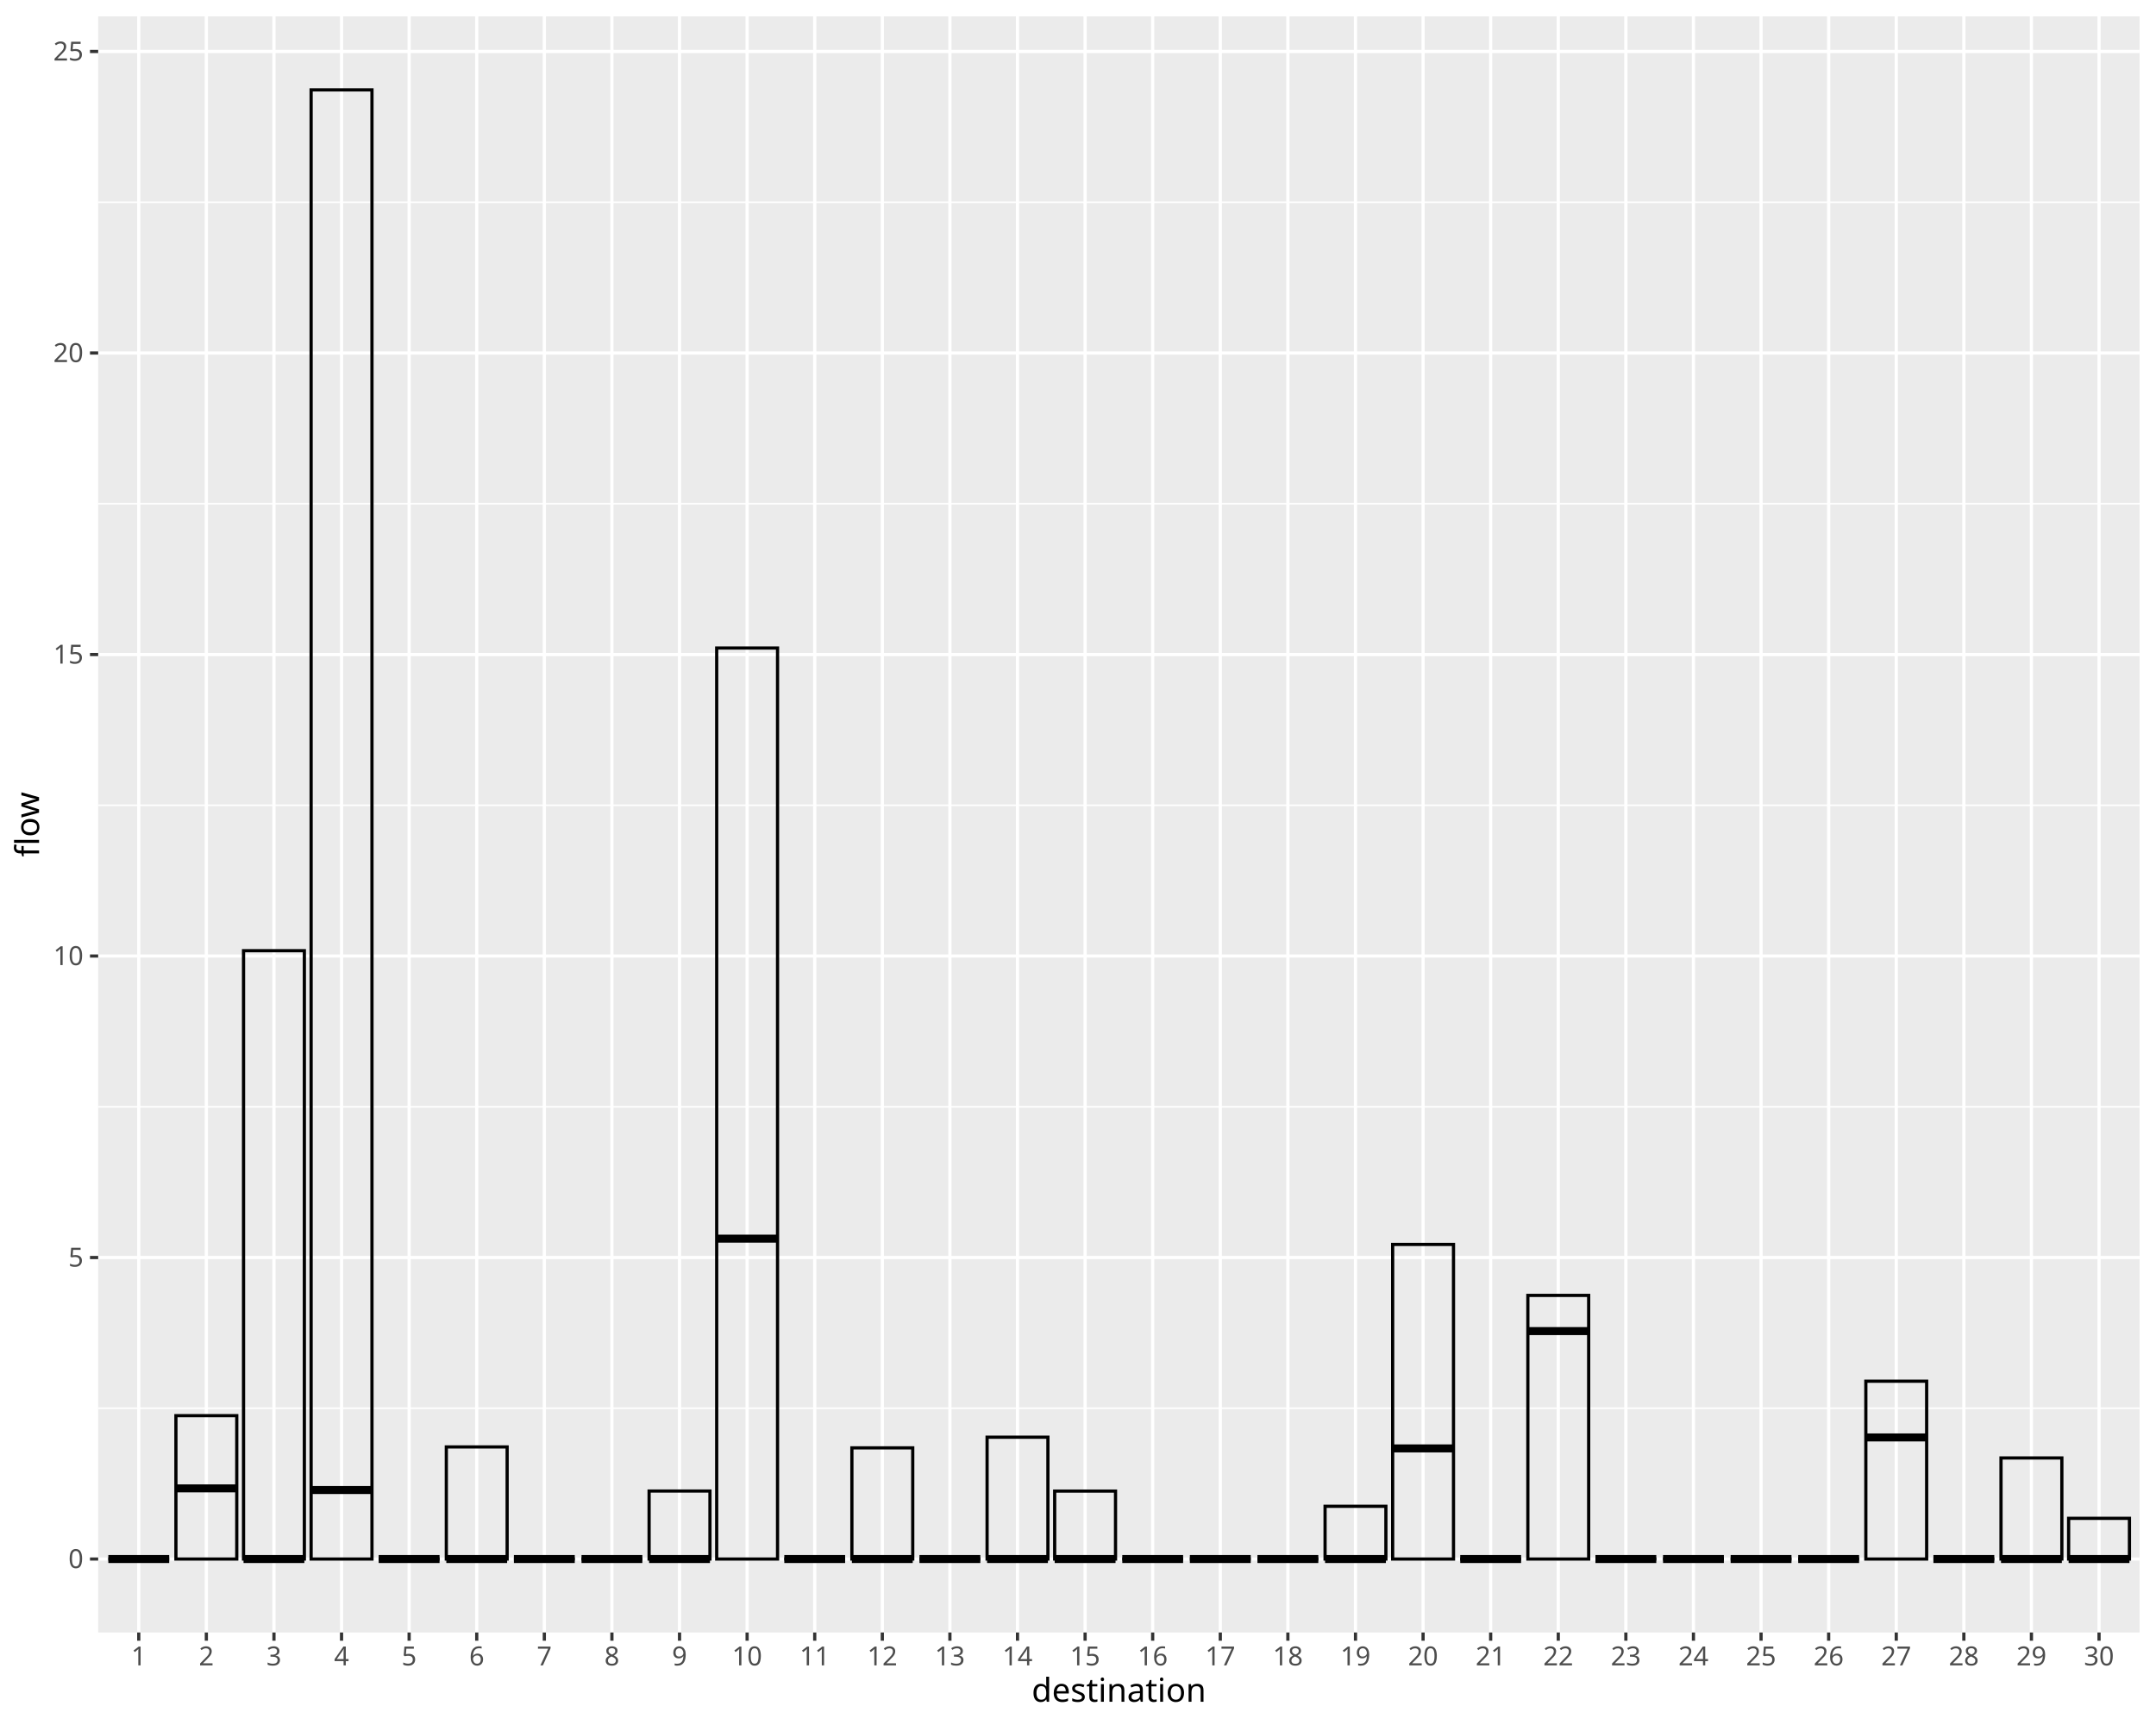
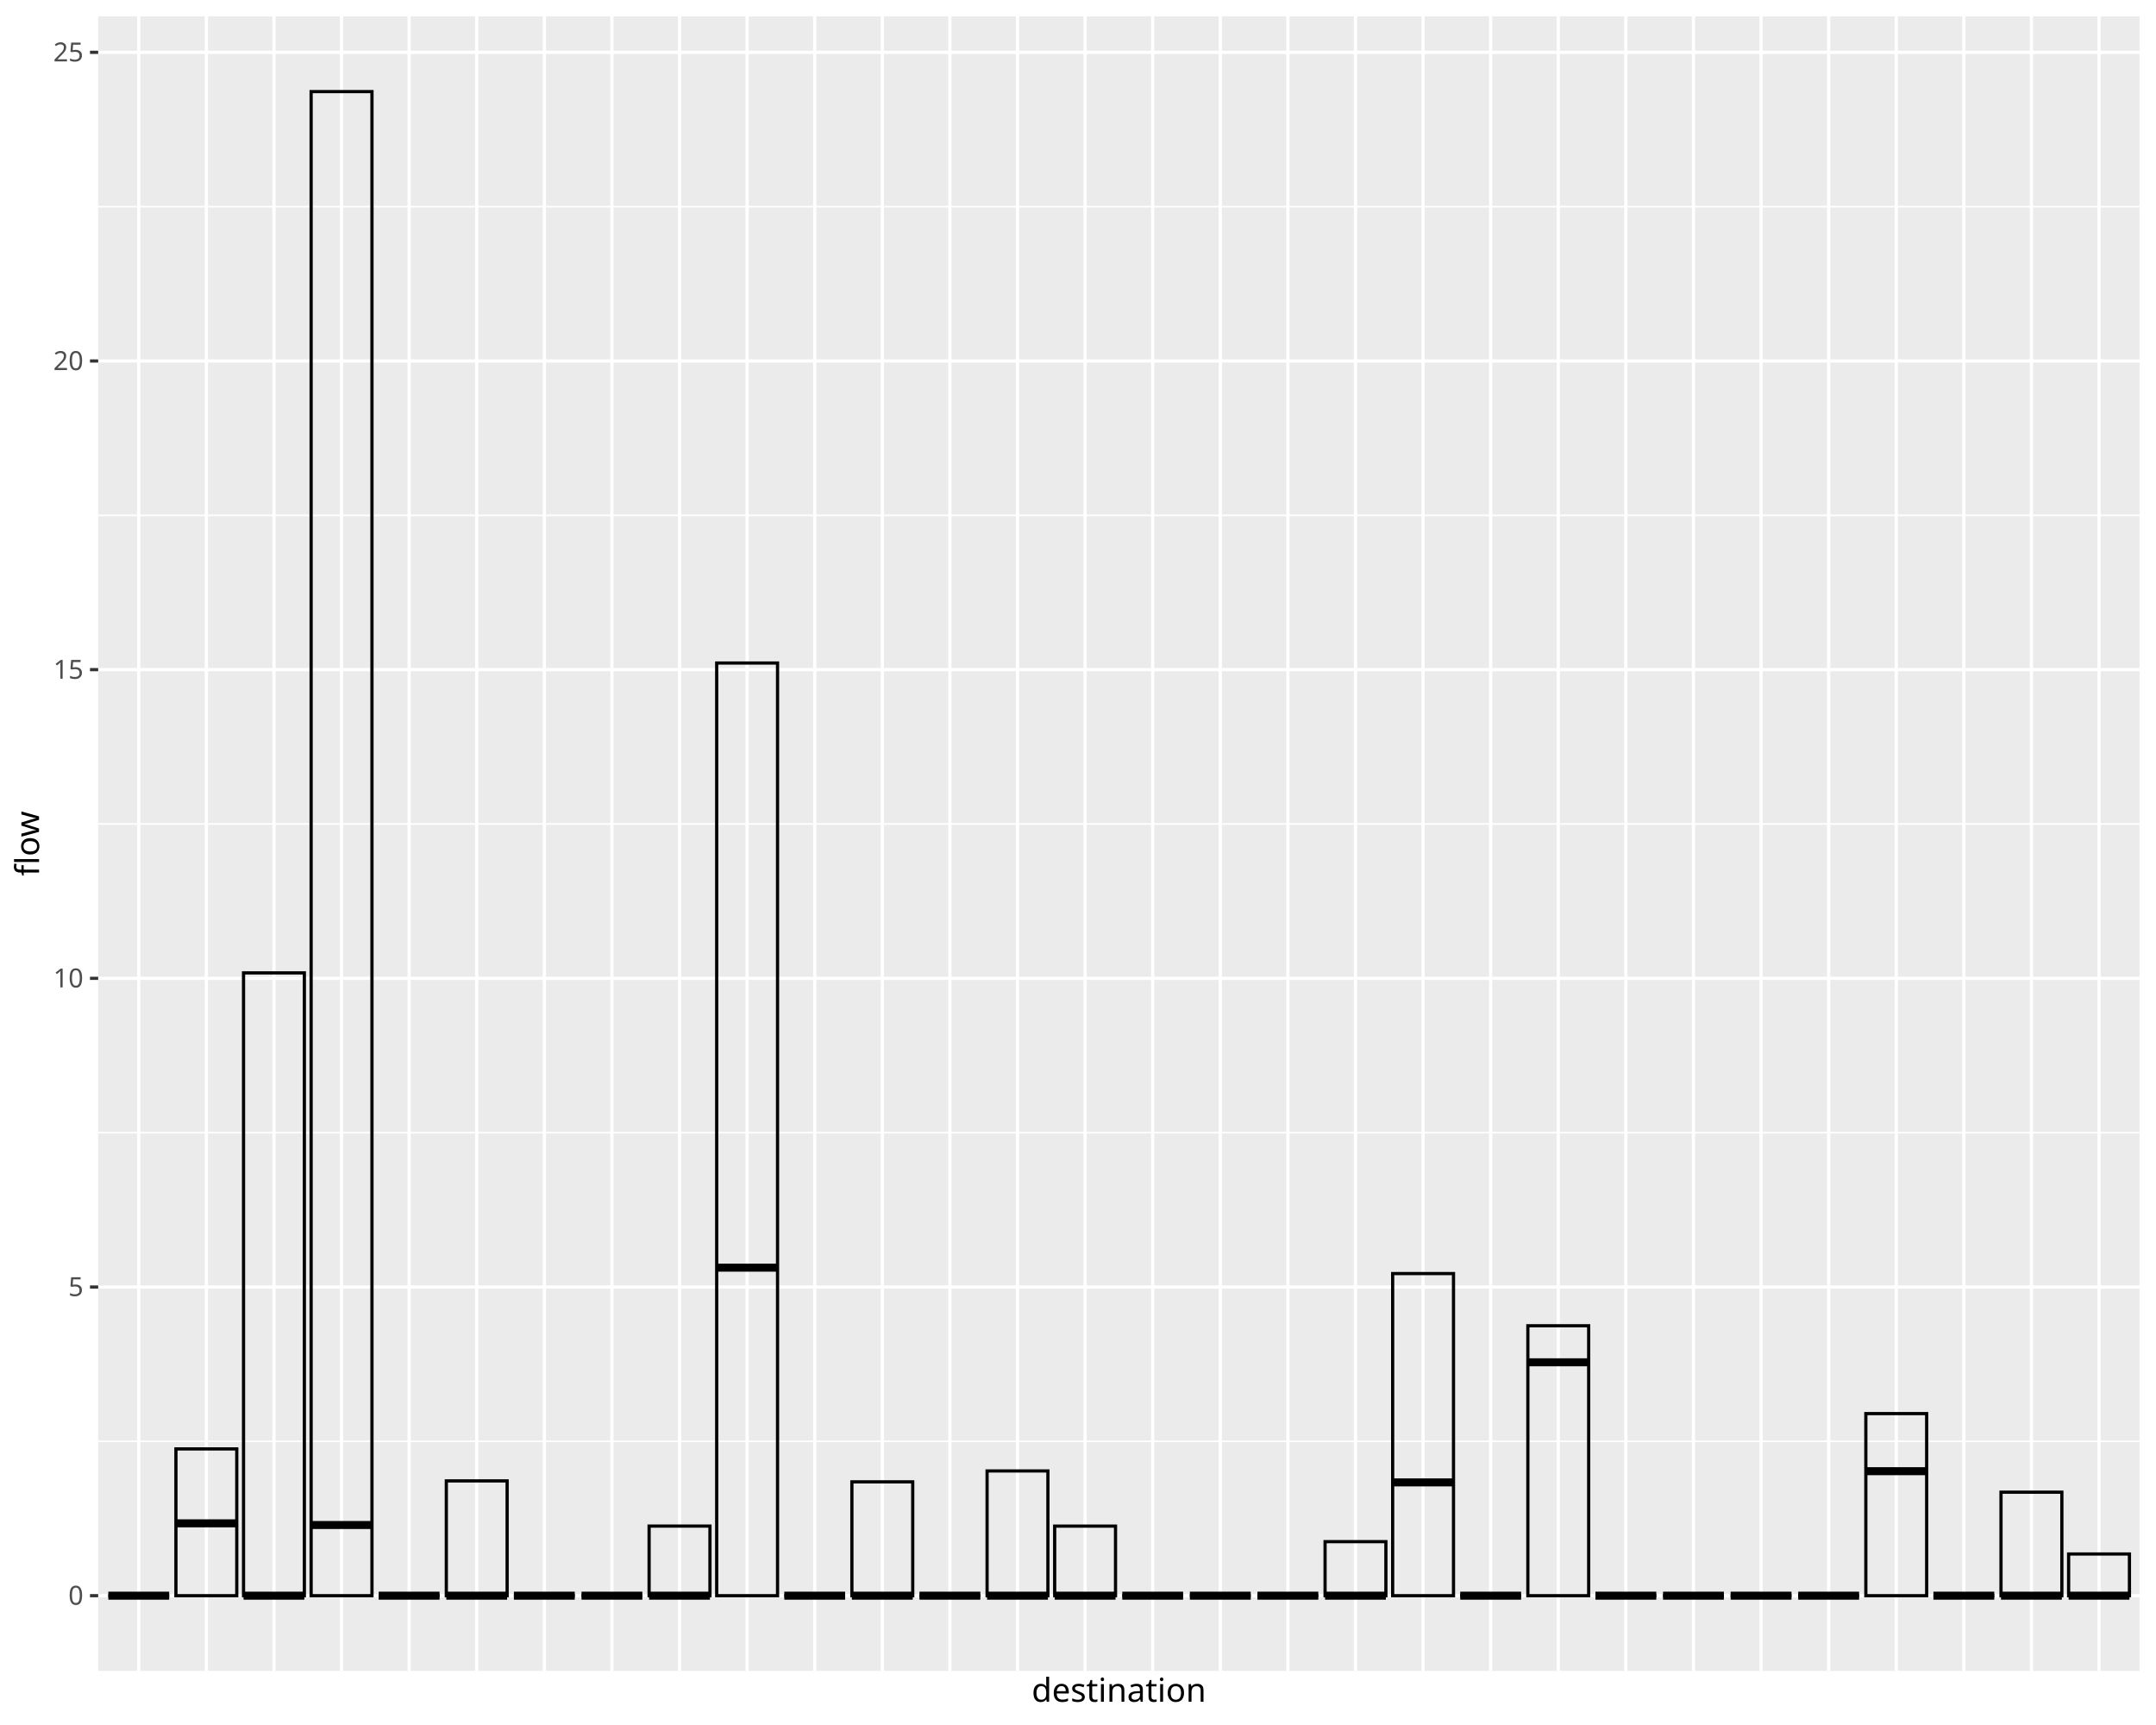
<svg xmlns="http://www.w3.org/2000/svg" class="svglite" data-engine-version="2.0" width="720.00pt" height="576.00pt" viewBox="0 0 720.00 576.00">
  <defs>
    <style type="text/css">
    .svglite line, .svglite polyline, .svglite polygon, .svglite path, .svglite rect, .svglite circle {
      fill: none;
      stroke: #000000;
      stroke-linecap: round;
      stroke-linejoin: round;
      stroke-miterlimit: 10.00;
    }
  </style>
  </defs>
  <rect width="100%" height="100%" style="stroke: none; fill: #FFFFFF;" />
  <defs>
    <clipPath id="cpMC4wMHw3MjAuMDB8MC4wMHw1NzYuMDA=">
      <rect x="0.00" y="0.00" width="720.00" height="576.00" />
    </clipPath>
  </defs>
  <g clip-path="url(#cpMC4wMHw3MjAuMDB8MC4wMHw1NzYuMDA=)">
    <rect x="0.00" y="0.00" width="720.00" height="576.00" style="stroke-width: 1.07; stroke: #FFFFFF; fill: #FFFFFF;" />
  </g>
  <defs>
-     <clipPath id="cpMzIuNzl8NzE0LjUyfDUuNDh8NTQ1LjEx">
-       <rect x="32.79" y="5.48" width="681.73" height="539.63" />
+     <clipPath id="cpMzIuNzl8NzE0LjUyfDUuNDh8NTU3Ljkz">
+       <rect x="32.79" y="5.48" width="681.73" height="552.45" />
    </clipPath>
  </defs>
-   <g clip-path="url(#cpMzIuNzl8NzE0LjUyfDUuNDh8NTQ1LjEx)">
-     <rect x="32.79" y="5.48" width="681.73" height="539.63" style="stroke-width: 1.07; stroke: none; fill: #EBEBEB;" />
-     <polyline points="32.79,470.24 714.52,470.24 " style="stroke-width: 0.53; stroke: #FFFFFF; stroke-linecap: butt;" />
-     <polyline points="32.79,369.57 714.52,369.57 " style="stroke-width: 0.53; stroke: #FFFFFF; stroke-linecap: butt;" />
-     <polyline points="32.79,268.89 714.52,268.89 " style="stroke-width: 0.53; stroke: #FFFFFF; stroke-linecap: butt;" />
-     <polyline points="32.79,168.21 714.52,168.21 " style="stroke-width: 0.53; stroke: #FFFFFF; stroke-linecap: butt;" />
-     <polyline points="32.79,67.53 714.52,67.53 " style="stroke-width: 0.53; stroke: #FFFFFF; stroke-linecap: butt;" />
-     <polyline points="32.79,520.58 714.52,520.58 " style="stroke-width: 1.07; stroke: #FFFFFF; stroke-linecap: butt;" />
-     <polyline points="32.79,419.91 714.52,419.91 " style="stroke-width: 1.07; stroke: #FFFFFF; stroke-linecap: butt;" />
-     <polyline points="32.79,319.23 714.52,319.23 " style="stroke-width: 1.07; stroke: #FFFFFF; stroke-linecap: butt;" />
-     <polyline points="32.79,218.55 714.52,218.55 " style="stroke-width: 1.07; stroke: #FFFFFF; stroke-linecap: butt;" />
-     <polyline points="32.79,117.87 714.52,117.87 " style="stroke-width: 1.07; stroke: #FFFFFF; stroke-linecap: butt;" />
-     <polyline points="32.79,17.19 714.52,17.19 " style="stroke-width: 1.07; stroke: #FFFFFF; stroke-linecap: butt;" />
-     <polyline points="46.34,545.11 46.34,5.48 " style="stroke-width: 1.07; stroke: #FFFFFF; stroke-linecap: butt;" />
-     <polyline points="68.91,545.11 68.91,5.48 " style="stroke-width: 1.07; stroke: #FFFFFF; stroke-linecap: butt;" />
-     <polyline points="91.49,545.11 91.49,5.48 " style="stroke-width: 1.07; stroke: #FFFFFF; stroke-linecap: butt;" />
-     <polyline points="114.06,545.11 114.06,5.48 " style="stroke-width: 1.07; stroke: #FFFFFF; stroke-linecap: butt;" />
-     <polyline points="136.63,545.11 136.63,5.48 " style="stroke-width: 1.07; stroke: #FFFFFF; stroke-linecap: butt;" />
-     <polyline points="159.21,545.11 159.21,5.48 " style="stroke-width: 1.07; stroke: #FFFFFF; stroke-linecap: butt;" />
-     <polyline points="181.78,545.11 181.78,5.48 " style="stroke-width: 1.07; stroke: #FFFFFF; stroke-linecap: butt;" />
-     <polyline points="204.35,545.11 204.35,5.48 " style="stroke-width: 1.07; stroke: #FFFFFF; stroke-linecap: butt;" />
-     <polyline points="226.93,545.11 226.93,5.48 " style="stroke-width: 1.07; stroke: #FFFFFF; stroke-linecap: butt;" />
-     <polyline points="249.50,545.11 249.50,5.48 " style="stroke-width: 1.07; stroke: #FFFFFF; stroke-linecap: butt;" />
-     <polyline points="272.08,545.11 272.08,5.48 " style="stroke-width: 1.07; stroke: #FFFFFF; stroke-linecap: butt;" />
-     <polyline points="294.65,545.11 294.65,5.48 " style="stroke-width: 1.07; stroke: #FFFFFF; stroke-linecap: butt;" />
-     <polyline points="317.22,545.11 317.22,5.48 " style="stroke-width: 1.07; stroke: #FFFFFF; stroke-linecap: butt;" />
-     <polyline points="339.80,545.11 339.80,5.48 " style="stroke-width: 1.07; stroke: #FFFFFF; stroke-linecap: butt;" />
-     <polyline points="362.37,545.11 362.37,5.48 " style="stroke-width: 1.07; stroke: #FFFFFF; stroke-linecap: butt;" />
-     <polyline points="384.94,545.11 384.94,5.48 " style="stroke-width: 1.07; stroke: #FFFFFF; stroke-linecap: butt;" />
-     <polyline points="407.52,545.11 407.52,5.48 " style="stroke-width: 1.07; stroke: #FFFFFF; stroke-linecap: butt;" />
-     <polyline points="430.09,545.11 430.09,5.48 " style="stroke-width: 1.07; stroke: #FFFFFF; stroke-linecap: butt;" />
-     <polyline points="452.67,545.11 452.67,5.48 " style="stroke-width: 1.07; stroke: #FFFFFF; stroke-linecap: butt;" />
-     <polyline points="475.24,545.11 475.24,5.48 " style="stroke-width: 1.07; stroke: #FFFFFF; stroke-linecap: butt;" />
-     <polyline points="497.81,545.11 497.81,5.48 " style="stroke-width: 1.07; stroke: #FFFFFF; stroke-linecap: butt;" />
-     <polyline points="520.39,545.11 520.39,5.48 " style="stroke-width: 1.07; stroke: #FFFFFF; stroke-linecap: butt;" />
-     <polyline points="542.96,545.11 542.96,5.48 " style="stroke-width: 1.07; stroke: #FFFFFF; stroke-linecap: butt;" />
-     <polyline points="565.53,545.11 565.53,5.48 " style="stroke-width: 1.07; stroke: #FFFFFF; stroke-linecap: butt;" />
-     <polyline points="588.11,545.11 588.11,5.48 " style="stroke-width: 1.07; stroke: #FFFFFF; stroke-linecap: butt;" />
-     <polyline points="610.68,545.11 610.68,5.48 " style="stroke-width: 1.07; stroke: #FFFFFF; stroke-linecap: butt;" />
-     <polyline points="633.26,545.11 633.26,5.48 " style="stroke-width: 1.07; stroke: #FFFFFF; stroke-linecap: butt;" />
-     <polyline points="655.83,545.11 655.83,5.48 " style="stroke-width: 1.07; stroke: #FFFFFF; stroke-linecap: butt;" />
-     <polyline points="678.40,545.11 678.40,5.48 " style="stroke-width: 1.07; stroke: #FFFFFF; stroke-linecap: butt;" />
-     <polyline points="700.98,545.11 700.98,5.48 " style="stroke-width: 1.07; stroke: #FFFFFF; stroke-linecap: butt;" />
-     <polygon points="36.18,520.58 36.18,520.58 56.50,520.58 56.50,520.58 36.18,520.58 " style="stroke-width: 1.07; stroke-linecap: butt; stroke-linejoin: miter; fill: none;" />
-     <polygon points="58.75,472.71 58.75,520.58 79.07,520.58 79.07,472.71 58.75,472.71 " style="stroke-width: 1.07; stroke-linecap: butt; stroke-linejoin: miter; fill: none;" />
-     <polygon points="81.33,317.45 81.33,520.58 101.64,520.58 101.64,317.45 81.33,317.45 " style="stroke-width: 1.07; stroke-linecap: butt; stroke-linejoin: miter; fill: none;" />
-     <polygon points="103.90,30.01 103.90,520.58 124.22,520.58 124.22,30.01 103.90,30.01 " style="stroke-width: 1.07; stroke-linecap: butt; stroke-linejoin: miter; fill: none;" />
-     <polygon points="126.47,520.58 126.47,520.58 146.79,520.58 146.79,520.58 126.47,520.58 " style="stroke-width: 1.07; stroke-linecap: butt; stroke-linejoin: miter; fill: none;" />
-     <polygon points="149.05,483.15 149.05,520.58 169.36,520.58 169.36,483.15 149.05,483.15 " style="stroke-width: 1.07; stroke-linecap: butt; stroke-linejoin: miter; fill: none;" />
-     <polygon points="171.62,520.58 171.62,520.58 191.94,520.58 191.94,520.58 171.62,520.58 " style="stroke-width: 1.07; stroke-linecap: butt; stroke-linejoin: miter; fill: none;" />
-     <polygon points="194.20,520.58 194.20,520.58 214.51,520.58 214.51,520.58 194.20,520.58 " style="stroke-width: 1.07; stroke-linecap: butt; stroke-linejoin: miter; fill: none;" />
-     <polygon points="216.77,497.88 216.77,520.58 237.09,520.58 237.09,497.88 216.77,497.88 " style="stroke-width: 1.07; stroke-linecap: butt; stroke-linejoin: miter; fill: none;" />
-     <polygon points="239.34,216.38 239.34,520.58 259.66,520.58 259.66,216.38 239.34,216.38 " style="stroke-width: 1.07; stroke-linecap: butt; stroke-linejoin: miter; fill: none;" />
-     <polygon points="261.92,520.58 261.92,520.58 282.23,520.58 282.23,520.58 261.92,520.58 " style="stroke-width: 1.07; stroke-linecap: butt; stroke-linejoin: miter; fill: none;" />
-     <polygon points="284.49,483.46 284.49,520.58 304.81,520.58 304.81,483.46 284.49,483.46 " style="stroke-width: 1.07; stroke-linecap: butt; stroke-linejoin: miter; fill: none;" />
-     <polygon points="307.06,520.58 307.06,520.58 327.38,520.58 327.38,520.58 307.06,520.58 " style="stroke-width: 1.07; stroke-linecap: butt; stroke-linejoin: miter; fill: none;" />
-     <polygon points="329.64,479.90 329.64,520.58 349.95,520.58 349.95,479.90 329.64,479.90 " style="stroke-width: 1.07; stroke-linecap: butt; stroke-linejoin: miter; fill: none;" />
-     <polygon points="352.21,497.90 352.21,520.58 372.53,520.58 372.53,497.90 352.21,497.90 " style="stroke-width: 1.07; stroke-linecap: butt; stroke-linejoin: miter; fill: none;" />
-     <polygon points="374.79,520.58 374.79,520.58 395.10,520.58 395.10,520.58 374.79,520.58 " style="stroke-width: 1.07; stroke-linecap: butt; stroke-linejoin: miter; fill: none;" />
-     <polygon points="397.36,520.58 397.36,520.58 417.68,520.58 417.68,520.58 397.36,520.58 " style="stroke-width: 1.07; stroke-linecap: butt; stroke-linejoin: miter; fill: none;" />
-     <polygon points="419.93,520.58 419.93,520.58 440.25,520.58 440.25,520.58 419.93,520.58 " style="stroke-width: 1.07; stroke-linecap: butt; stroke-linejoin: miter; fill: none;" />
-     <polygon points="442.51,502.97 442.51,520.58 462.82,520.58 462.82,502.97 442.51,502.97 " style="stroke-width: 1.07; stroke-linecap: butt; stroke-linejoin: miter; fill: none;" />
-     <polygon points="465.08,415.53 465.08,520.58 485.40,520.58 485.40,415.53 465.08,415.53 " style="stroke-width: 1.07; stroke-linecap: butt; stroke-linejoin: miter; fill: none;" />
-     <polygon points="487.65,520.58 487.65,520.58 507.97,520.58 507.97,520.58 487.65,520.58 " style="stroke-width: 1.07; stroke-linecap: butt; stroke-linejoin: miter; fill: none;" />
-     <polygon points="510.23,432.55 510.23,520.58 530.54,520.58 530.54,432.55 510.23,432.55 " style="stroke-width: 1.07; stroke-linecap: butt; stroke-linejoin: miter; fill: none;" />
-     <polygon points="532.80,520.58 532.80,520.58 553.12,520.58 553.12,520.58 532.80,520.58 " style="stroke-width: 1.07; stroke-linecap: butt; stroke-linejoin: miter; fill: none;" />
-     <polygon points="555.38,520.58 555.38,520.58 575.69,520.58 575.69,520.58 555.38,520.58 " style="stroke-width: 1.07; stroke-linecap: butt; stroke-linejoin: miter; fill: none;" />
-     <polygon points="577.95,520.58 577.95,520.58 598.27,520.58 598.27,520.58 577.95,520.58 " style="stroke-width: 1.07; stroke-linecap: butt; stroke-linejoin: miter; fill: none;" />
-     <polygon points="600.52,520.58 600.52,520.58 620.84,520.58 620.84,520.58 600.52,520.58 " style="stroke-width: 1.07; stroke-linecap: butt; stroke-linejoin: miter; fill: none;" />
-     <polygon points="623.10,461.20 623.10,520.58 643.41,520.58 643.41,461.20 623.10,461.20 " style="stroke-width: 1.07; stroke-linecap: butt; stroke-linejoin: miter; fill: none;" />
-     <polygon points="645.67,520.58 645.67,520.58 665.99,520.58 665.99,520.58 645.67,520.58 " style="stroke-width: 1.07; stroke-linecap: butt; stroke-linejoin: miter; fill: none;" />
-     <polygon points="668.24,486.83 668.24,520.58 688.56,520.58 688.56,486.83 668.24,486.83 " style="stroke-width: 1.07; stroke-linecap: butt; stroke-linejoin: miter; fill: none;" />
-     <polygon points="690.82,506.99 690.82,520.58 711.13,520.58 711.13,506.99 690.82,506.99 " style="stroke-width: 1.07; stroke-linecap: butt; stroke-linejoin: miter; fill: none;" />
-     <line x1="36.18" y1="520.58" x2="56.50" y2="520.58" style="stroke-width: 2.67; stroke-linecap: butt; stroke-linejoin: miter;" />
-     <line x1="58.75" y1="496.99" x2="79.07" y2="496.99" style="stroke-width: 2.67; stroke-linecap: butt; stroke-linejoin: miter;" />
-     <line x1="81.33" y1="520.58" x2="101.64" y2="520.58" style="stroke-width: 2.67; stroke-linecap: butt; stroke-linejoin: miter;" />
-     <line x1="103.90" y1="497.54" x2="124.22" y2="497.54" style="stroke-width: 2.67; stroke-linecap: butt; stroke-linejoin: miter;" />
-     <line x1="126.47" y1="520.58" x2="146.79" y2="520.58" style="stroke-width: 2.67; stroke-linecap: butt; stroke-linejoin: miter;" />
-     <line x1="149.05" y1="520.58" x2="169.36" y2="520.58" style="stroke-width: 2.67; stroke-linecap: butt; stroke-linejoin: miter;" />
-     <line x1="171.62" y1="520.58" x2="191.94" y2="520.58" style="stroke-width: 2.67; stroke-linecap: butt; stroke-linejoin: miter;" />
-     <line x1="194.20" y1="520.58" x2="214.51" y2="520.58" style="stroke-width: 2.67; stroke-linecap: butt; stroke-linejoin: miter;" />
-     <line x1="216.77" y1="520.58" x2="237.09" y2="520.58" style="stroke-width: 2.67; stroke-linecap: butt; stroke-linejoin: miter;" />
-     <line x1="239.34" y1="413.60" x2="259.66" y2="413.60" style="stroke-width: 2.67; stroke-linecap: butt; stroke-linejoin: miter;" />
-     <line x1="261.92" y1="520.58" x2="282.23" y2="520.58" style="stroke-width: 2.67; stroke-linecap: butt; stroke-linejoin: miter;" />
-     <line x1="284.49" y1="520.58" x2="304.81" y2="520.58" style="stroke-width: 2.67; stroke-linecap: butt; stroke-linejoin: miter;" />
-     <line x1="307.06" y1="520.58" x2="327.38" y2="520.58" style="stroke-width: 2.67; stroke-linecap: butt; stroke-linejoin: miter;" />
-     <line x1="329.64" y1="520.58" x2="349.95" y2="520.58" style="stroke-width: 2.67; stroke-linecap: butt; stroke-linejoin: miter;" />
-     <line x1="352.21" y1="520.58" x2="372.53" y2="520.58" style="stroke-width: 2.67; stroke-linecap: butt; stroke-linejoin: miter;" />
-     <line x1="374.79" y1="520.58" x2="395.10" y2="520.58" style="stroke-width: 2.67; stroke-linecap: butt; stroke-linejoin: miter;" />
-     <line x1="397.36" y1="520.58" x2="417.68" y2="520.58" style="stroke-width: 2.67; stroke-linecap: butt; stroke-linejoin: miter;" />
-     <line x1="419.93" y1="520.58" x2="440.25" y2="520.58" style="stroke-width: 2.67; stroke-linecap: butt; stroke-linejoin: miter;" />
-     <line x1="442.51" y1="520.58" x2="462.82" y2="520.58" style="stroke-width: 2.67; stroke-linecap: butt; stroke-linejoin: miter;" />
-     <line x1="465.08" y1="483.64" x2="485.40" y2="483.64" style="stroke-width: 2.67; stroke-linecap: butt; stroke-linejoin: miter;" />
-     <line x1="487.65" y1="520.58" x2="507.97" y2="520.58" style="stroke-width: 2.67; stroke-linecap: butt; stroke-linejoin: miter;" />
-     <line x1="510.23" y1="444.47" x2="530.54" y2="444.47" style="stroke-width: 2.67; stroke-linecap: butt; stroke-linejoin: miter;" />
-     <line x1="532.80" y1="520.58" x2="553.12" y2="520.58" style="stroke-width: 2.67; stroke-linecap: butt; stroke-linejoin: miter;" />
-     <line x1="555.38" y1="520.58" x2="575.69" y2="520.58" style="stroke-width: 2.67; stroke-linecap: butt; stroke-linejoin: miter;" />
-     <line x1="577.95" y1="520.58" x2="598.27" y2="520.58" style="stroke-width: 2.67; stroke-linecap: butt; stroke-linejoin: miter;" />
-     <line x1="600.52" y1="520.58" x2="620.84" y2="520.58" style="stroke-width: 2.67; stroke-linecap: butt; stroke-linejoin: miter;" />
-     <line x1="623.10" y1="479.98" x2="643.41" y2="479.98" style="stroke-width: 2.67; stroke-linecap: butt; stroke-linejoin: miter;" />
-     <line x1="645.67" y1="520.58" x2="665.99" y2="520.58" style="stroke-width: 2.67; stroke-linecap: butt; stroke-linejoin: miter;" />
-     <line x1="668.24" y1="520.58" x2="688.56" y2="520.58" style="stroke-width: 2.67; stroke-linecap: butt; stroke-linejoin: miter;" />
-     <line x1="690.82" y1="520.58" x2="711.13" y2="520.58" style="stroke-width: 2.67; stroke-linecap: butt; stroke-linejoin: miter;" />
+   <g clip-path="url(#cpMzIuNzl8NzE0LjUyfDUuNDh8NTU3Ljkz)">
+     <rect x="32.79" y="5.48" width="681.73" height="552.45" style="stroke-width: 1.07; stroke: none; fill: #EBEBEB;" />
+     <polyline points="32.79,481.28 714.52,481.28 " style="stroke-width: 0.53; stroke: #FFFFFF; stroke-linecap: butt;" />
+     <polyline points="32.79,378.21 714.52,378.21 " style="stroke-width: 0.53; stroke: #FFFFFF; stroke-linecap: butt;" />
+     <polyline points="32.79,275.14 714.52,275.14 " style="stroke-width: 0.53; stroke: #FFFFFF; stroke-linecap: butt;" />
+     <polyline points="32.79,172.07 714.52,172.07 " style="stroke-width: 0.53; stroke: #FFFFFF; stroke-linecap: butt;" />
+     <polyline points="32.79,69.01 714.52,69.01 " style="stroke-width: 0.53; stroke: #FFFFFF; stroke-linecap: butt;" />
+     <polyline points="32.79,532.82 714.52,532.82 " style="stroke-width: 1.07; stroke: #FFFFFF; stroke-linecap: butt;" />
+     <polyline points="32.79,429.75 714.52,429.75 " style="stroke-width: 1.07; stroke: #FFFFFF; stroke-linecap: butt;" />
+     <polyline points="32.79,326.68 714.52,326.68 " style="stroke-width: 1.07; stroke: #FFFFFF; stroke-linecap: butt;" />
+     <polyline points="32.79,223.61 714.52,223.61 " style="stroke-width: 1.07; stroke: #FFFFFF; stroke-linecap: butt;" />
+     <polyline points="32.79,120.54 714.52,120.54 " style="stroke-width: 1.07; stroke: #FFFFFF; stroke-linecap: butt;" />
+     <polyline points="32.79,17.47 714.52,17.47 " style="stroke-width: 1.07; stroke: #FFFFFF; stroke-linecap: butt;" />
+     <polyline points="46.34,557.93 46.34,5.48 " style="stroke-width: 1.07; stroke: #FFFFFF; stroke-linecap: butt;" />
+     <polyline points="68.91,557.93 68.91,5.48 " style="stroke-width: 1.07; stroke: #FFFFFF; stroke-linecap: butt;" />
+     <polyline points="91.49,557.93 91.49,5.48 " style="stroke-width: 1.07; stroke: #FFFFFF; stroke-linecap: butt;" />
+     <polyline points="114.06,557.93 114.06,5.48 " style="stroke-width: 1.07; stroke: #FFFFFF; stroke-linecap: butt;" />
+     <polyline points="136.63,557.93 136.63,5.48 " style="stroke-width: 1.07; stroke: #FFFFFF; stroke-linecap: butt;" />
+     <polyline points="159.21,557.93 159.21,5.48 " style="stroke-width: 1.07; stroke: #FFFFFF; stroke-linecap: butt;" />
+     <polyline points="181.78,557.93 181.78,5.48 " style="stroke-width: 1.07; stroke: #FFFFFF; stroke-linecap: butt;" />
+     <polyline points="204.35,557.93 204.35,5.48 " style="stroke-width: 1.07; stroke: #FFFFFF; stroke-linecap: butt;" />
+     <polyline points="226.93,557.93 226.93,5.48 " style="stroke-width: 1.07; stroke: #FFFFFF; stroke-linecap: butt;" />
+     <polyline points="249.50,557.93 249.50,5.48 " style="stroke-width: 1.07; stroke: #FFFFFF; stroke-linecap: butt;" />
+     <polyline points="272.08,557.93 272.08,5.48 " style="stroke-width: 1.07; stroke: #FFFFFF; stroke-linecap: butt;" />
+     <polyline points="294.65,557.93 294.65,5.48 " style="stroke-width: 1.07; stroke: #FFFFFF; stroke-linecap: butt;" />
+     <polyline points="317.22,557.93 317.22,5.48 " style="stroke-width: 1.07; stroke: #FFFFFF; stroke-linecap: butt;" />
+     <polyline points="339.80,557.93 339.80,5.48 " style="stroke-width: 1.07; stroke: #FFFFFF; stroke-linecap: butt;" />
+     <polyline points="362.37,557.93 362.37,5.48 " style="stroke-width: 1.07; stroke: #FFFFFF; stroke-linecap: butt;" />
+     <polyline points="384.94,557.93 384.94,5.48 " style="stroke-width: 1.07; stroke: #FFFFFF; stroke-linecap: butt;" />
+     <polyline points="407.52,557.93 407.52,5.48 " style="stroke-width: 1.07; stroke: #FFFFFF; stroke-linecap: butt;" />
+     <polyline points="430.09,557.93 430.09,5.48 " style="stroke-width: 1.07; stroke: #FFFFFF; stroke-linecap: butt;" />
+     <polyline points="452.67,557.93 452.67,5.48 " style="stroke-width: 1.07; stroke: #FFFFFF; stroke-linecap: butt;" />
+     <polyline points="475.24,557.93 475.24,5.48 " style="stroke-width: 1.07; stroke: #FFFFFF; stroke-linecap: butt;" />
+     <polyline points="497.81,557.93 497.81,5.48 " style="stroke-width: 1.07; stroke: #FFFFFF; stroke-linecap: butt;" />
+     <polyline points="520.39,557.93 520.39,5.48 " style="stroke-width: 1.07; stroke: #FFFFFF; stroke-linecap: butt;" />
+     <polyline points="542.96,557.93 542.96,5.48 " style="stroke-width: 1.07; stroke: #FFFFFF; stroke-linecap: butt;" />
+     <polyline points="565.53,557.93 565.53,5.48 " style="stroke-width: 1.07; stroke: #FFFFFF; stroke-linecap: butt;" />
+     <polyline points="588.11,557.93 588.11,5.48 " style="stroke-width: 1.07; stroke: #FFFFFF; stroke-linecap: butt;" />
+     <polyline points="610.68,557.93 610.68,5.48 " style="stroke-width: 1.07; stroke: #FFFFFF; stroke-linecap: butt;" />
+     <polyline points="633.26,557.93 633.26,5.48 " style="stroke-width: 1.07; stroke: #FFFFFF; stroke-linecap: butt;" />
+     <polyline points="655.83,557.93 655.83,5.48 " style="stroke-width: 1.07; stroke: #FFFFFF; stroke-linecap: butt;" />
+     <polyline points="678.40,557.93 678.40,5.48 " style="stroke-width: 1.07; stroke: #FFFFFF; stroke-linecap: butt;" />
+     <polyline points="700.98,557.93 700.98,5.48 " style="stroke-width: 1.07; stroke: #FFFFFF; stroke-linecap: butt;" />
+     <polygon points="36.18,532.82 36.18,532.82 56.50,532.82 56.50,532.82 36.18,532.82 " style="stroke-width: 1.07; stroke-linecap: butt; stroke-linejoin: miter; fill: none;" />
+     <polygon points="58.75,483.81 58.75,532.82 79.07,532.82 79.07,483.81 58.75,483.81 " style="stroke-width: 1.07; stroke-linecap: butt; stroke-linejoin: miter; fill: none;" />
+     <polygon points="81.33,324.86 81.33,532.82 101.64,532.82 101.64,324.86 81.33,324.86 " style="stroke-width: 1.07; stroke-linecap: butt; stroke-linejoin: miter; fill: none;" />
+     <polygon points="103.90,30.59 103.90,532.82 124.22,532.82 124.22,30.59 103.90,30.59 " style="stroke-width: 1.07; stroke-linecap: butt; stroke-linejoin: miter; fill: none;" />
+     <polygon points="126.47,532.82 126.47,532.82 146.79,532.82 146.79,532.82 126.47,532.82 " style="stroke-width: 1.07; stroke-linecap: butt; stroke-linejoin: miter; fill: none;" />
+     <polygon points="149.05,494.49 149.05,532.82 169.36,532.82 169.36,494.49 149.05,494.49 " style="stroke-width: 1.07; stroke-linecap: butt; stroke-linejoin: miter; fill: none;" />
+     <polygon points="171.62,532.82 171.62,532.82 191.94,532.82 191.94,532.82 171.62,532.82 " style="stroke-width: 1.07; stroke-linecap: butt; stroke-linejoin: miter; fill: none;" />
+     <polygon points="194.20,532.82 194.20,532.82 214.51,532.82 214.51,532.82 194.20,532.82 " style="stroke-width: 1.07; stroke-linecap: butt; stroke-linejoin: miter; fill: none;" />
+     <polygon points="216.77,509.58 216.77,532.82 237.09,532.82 237.09,509.58 216.77,509.58 " style="stroke-width: 1.07; stroke-linecap: butt; stroke-linejoin: miter; fill: none;" />
+     <polygon points="239.34,221.39 239.34,532.82 259.66,532.82 259.66,221.39 239.34,221.39 " style="stroke-width: 1.07; stroke-linecap: butt; stroke-linejoin: miter; fill: none;" />
+     <polygon points="261.92,532.82 261.92,532.82 282.23,532.82 282.23,532.82 261.92,532.82 " style="stroke-width: 1.07; stroke-linecap: butt; stroke-linejoin: miter; fill: none;" />
+     <polygon points="284.49,494.81 284.49,532.82 304.81,532.82 304.81,494.81 284.49,494.81 " style="stroke-width: 1.07; stroke-linecap: butt; stroke-linejoin: miter; fill: none;" />
+     <polygon points="307.06,532.82 307.06,532.82 327.38,532.82 327.38,532.82 307.06,532.82 " style="stroke-width: 1.07; stroke-linecap: butt; stroke-linejoin: miter; fill: none;" />
+     <polygon points="329.64,491.17 329.64,532.82 349.95,532.82 349.95,491.17 329.64,491.17 " style="stroke-width: 1.07; stroke-linecap: butt; stroke-linejoin: miter; fill: none;" />
+     <polygon points="352.21,509.59 352.21,532.82 372.53,532.82 372.53,509.59 352.21,509.59 " style="stroke-width: 1.07; stroke-linecap: butt; stroke-linejoin: miter; fill: none;" />
+     <polygon points="374.79,532.82 374.79,532.82 395.10,532.82 395.10,532.82 374.79,532.82 " style="stroke-width: 1.07; stroke-linecap: butt; stroke-linejoin: miter; fill: none;" />
+     <polygon points="397.36,532.82 397.36,532.82 417.68,532.82 417.68,532.82 397.36,532.82 " style="stroke-width: 1.07; stroke-linecap: butt; stroke-linejoin: miter; fill: none;" />
+     <polygon points="419.93,532.82 419.93,532.82 440.25,532.82 440.25,532.82 419.93,532.82 " style="stroke-width: 1.07; stroke-linecap: butt; stroke-linejoin: miter; fill: none;" />
+     <polygon points="442.51,514.78 442.51,532.82 462.82,532.82 462.82,514.78 442.51,514.78 " style="stroke-width: 1.07; stroke-linecap: butt; stroke-linejoin: miter; fill: none;" />
+     <polygon points="465.08,425.26 465.08,532.82 485.40,532.82 485.40,425.26 465.08,425.26 " style="stroke-width: 1.07; stroke-linecap: butt; stroke-linejoin: miter; fill: none;" />
+     <polygon points="487.65,532.82 487.65,532.82 507.97,532.82 507.97,532.82 487.65,532.82 " style="stroke-width: 1.07; stroke-linecap: butt; stroke-linejoin: miter; fill: none;" />
+     <polygon points="510.23,442.69 510.23,532.82 530.54,532.82 530.54,442.69 510.23,442.69 " style="stroke-width: 1.07; stroke-linecap: butt; stroke-linejoin: miter; fill: none;" />
+     <polygon points="532.80,532.82 532.80,532.82 553.12,532.82 553.12,532.82 532.80,532.82 " style="stroke-width: 1.07; stroke-linecap: butt; stroke-linejoin: miter; fill: none;" />
+     <polygon points="555.38,532.82 555.38,532.82 575.69,532.82 575.69,532.82 555.38,532.82 " style="stroke-width: 1.07; stroke-linecap: butt; stroke-linejoin: miter; fill: none;" />
+     <polygon points="577.95,532.82 577.95,532.82 598.27,532.82 598.27,532.82 577.95,532.82 " style="stroke-width: 1.07; stroke-linecap: butt; stroke-linejoin: miter; fill: none;" />
+     <polygon points="600.52,532.82 600.52,532.82 620.84,532.82 620.84,532.82 600.52,532.82 " style="stroke-width: 1.07; stroke-linecap: butt; stroke-linejoin: miter; fill: none;" />
+     <polygon points="623.10,472.02 623.10,532.82 643.41,532.82 643.41,472.02 623.10,472.02 " style="stroke-width: 1.07; stroke-linecap: butt; stroke-linejoin: miter; fill: none;" />
+     <polygon points="645.67,532.82 645.67,532.82 665.99,532.82 665.99,532.82 645.67,532.82 " style="stroke-width: 1.07; stroke-linecap: butt; stroke-linejoin: miter; fill: none;" />
+     <polygon points="668.24,498.26 668.24,532.82 688.56,532.82 688.56,498.26 668.24,498.26 " style="stroke-width: 1.07; stroke-linecap: butt; stroke-linejoin: miter; fill: none;" />
+     <polygon points="690.82,518.90 690.82,532.82 711.13,532.82 711.13,518.90 690.82,518.90 " style="stroke-width: 1.07; stroke-linecap: butt; stroke-linejoin: miter; fill: none;" />
+     <line x1="36.18" y1="532.82" x2="56.50" y2="532.82" style="stroke-width: 2.67; stroke-linecap: butt; stroke-linejoin: miter;" />
+     <line x1="58.75" y1="508.66" x2="79.07" y2="508.66" style="stroke-width: 2.67; stroke-linecap: butt; stroke-linejoin: miter;" />
+     <line x1="81.33" y1="532.82" x2="101.64" y2="532.82" style="stroke-width: 2.67; stroke-linecap: butt; stroke-linejoin: miter;" />
+     <line x1="103.90" y1="509.22" x2="124.22" y2="509.22" style="stroke-width: 2.67; stroke-linecap: butt; stroke-linejoin: miter;" />
+     <line x1="126.47" y1="532.82" x2="146.79" y2="532.82" style="stroke-width: 2.67; stroke-linecap: butt; stroke-linejoin: miter;" />
+     <line x1="149.05" y1="532.82" x2="169.36" y2="532.82" style="stroke-width: 2.67; stroke-linecap: butt; stroke-linejoin: miter;" />
+     <line x1="171.62" y1="532.82" x2="191.94" y2="532.82" style="stroke-width: 2.67; stroke-linecap: butt; stroke-linejoin: miter;" />
+     <line x1="194.20" y1="532.82" x2="214.51" y2="532.82" style="stroke-width: 2.67; stroke-linecap: butt; stroke-linejoin: miter;" />
+     <line x1="216.77" y1="532.82" x2="237.09" y2="532.82" style="stroke-width: 2.67; stroke-linecap: butt; stroke-linejoin: miter;" />
+     <line x1="239.34" y1="423.29" x2="259.66" y2="423.29" style="stroke-width: 2.67; stroke-linecap: butt; stroke-linejoin: miter;" />
+     <line x1="261.92" y1="532.82" x2="282.23" y2="532.82" style="stroke-width: 2.67; stroke-linecap: butt; stroke-linejoin: miter;" />
+     <line x1="284.49" y1="532.82" x2="304.81" y2="532.82" style="stroke-width: 2.67; stroke-linecap: butt; stroke-linejoin: miter;" />
+     <line x1="307.06" y1="532.82" x2="327.38" y2="532.82" style="stroke-width: 2.67; stroke-linecap: butt; stroke-linejoin: miter;" />
+     <line x1="329.64" y1="532.82" x2="349.95" y2="532.82" style="stroke-width: 2.67; stroke-linecap: butt; stroke-linejoin: miter;" />
+     <line x1="352.21" y1="532.82" x2="372.53" y2="532.82" style="stroke-width: 2.67; stroke-linecap: butt; stroke-linejoin: miter;" />
+     <line x1="374.79" y1="532.82" x2="395.10" y2="532.82" style="stroke-width: 2.67; stroke-linecap: butt; stroke-linejoin: miter;" />
+     <line x1="397.36" y1="532.82" x2="417.68" y2="532.82" style="stroke-width: 2.67; stroke-linecap: butt; stroke-linejoin: miter;" />
+     <line x1="419.93" y1="532.82" x2="440.25" y2="532.82" style="stroke-width: 2.67; stroke-linecap: butt; stroke-linejoin: miter;" />
+     <line x1="442.51" y1="532.82" x2="462.82" y2="532.82" style="stroke-width: 2.67; stroke-linecap: butt; stroke-linejoin: miter;" />
+     <line x1="465.08" y1="494.99" x2="485.40" y2="494.99" style="stroke-width: 2.67; stroke-linecap: butt; stroke-linejoin: miter;" />
+     <line x1="487.65" y1="532.82" x2="507.97" y2="532.82" style="stroke-width: 2.67; stroke-linecap: butt; stroke-linejoin: miter;" />
+     <line x1="510.23" y1="454.89" x2="530.54" y2="454.89" style="stroke-width: 2.67; stroke-linecap: butt; stroke-linejoin: miter;" />
+     <line x1="532.80" y1="532.82" x2="553.12" y2="532.82" style="stroke-width: 2.67; stroke-linecap: butt; stroke-linejoin: miter;" />
+     <line x1="555.38" y1="532.82" x2="575.69" y2="532.82" style="stroke-width: 2.67; stroke-linecap: butt; stroke-linejoin: miter;" />
+     <line x1="577.95" y1="532.82" x2="598.27" y2="532.82" style="stroke-width: 2.67; stroke-linecap: butt; stroke-linejoin: miter;" />
+     <line x1="600.52" y1="532.82" x2="620.84" y2="532.82" style="stroke-width: 2.67; stroke-linecap: butt; stroke-linejoin: miter;" />
+     <line x1="623.10" y1="491.25" x2="643.41" y2="491.25" style="stroke-width: 2.67; stroke-linecap: butt; stroke-linejoin: miter;" />
+     <line x1="645.67" y1="532.82" x2="665.99" y2="532.82" style="stroke-width: 2.67; stroke-linecap: butt; stroke-linejoin: miter;" />
+     <line x1="668.24" y1="532.82" x2="688.56" y2="532.82" style="stroke-width: 2.67; stroke-linecap: butt; stroke-linejoin: miter;" />
+     <line x1="690.82" y1="532.82" x2="711.13" y2="532.82" style="stroke-width: 2.67; stroke-linecap: butt; stroke-linejoin: miter;" />
  </g>
  <g clip-path="url(#cpMC4wMHw3MjAuMDB8MC4wMHw1NzYuMDA=)">
-     <text x="27.86" y="523.61" text-anchor="end" style="font-size: 8.80px; fill: #4D4D4D; font-family: sans;" textLength="4.89px" lengthAdjust="spacingAndGlyphs">0</text>
-     <text x="27.86" y="422.93" text-anchor="end" style="font-size: 8.80px; fill: #4D4D4D; font-family: sans;" textLength="4.89px" lengthAdjust="spacingAndGlyphs">5</text>
-     <text x="27.86" y="322.26" text-anchor="end" style="font-size: 8.80px; fill: #4D4D4D; font-family: sans;" textLength="9.79px" lengthAdjust="spacingAndGlyphs">10</text>
-     <text x="27.86" y="221.58" text-anchor="end" style="font-size: 8.80px; fill: #4D4D4D; font-family: sans;" textLength="9.79px" lengthAdjust="spacingAndGlyphs">15</text>
-     <text x="27.86" y="120.90" text-anchor="end" style="font-size: 8.80px; fill: #4D4D4D; font-family: sans;" textLength="9.79px" lengthAdjust="spacingAndGlyphs">20</text>
-     <text x="27.86" y="20.22" text-anchor="end" style="font-size: 8.80px; fill: #4D4D4D; font-family: sans;" textLength="9.79px" lengthAdjust="spacingAndGlyphs">25</text>
-     <polyline points="30.05,520.58 32.79,520.58 " style="stroke-width: 1.07; stroke: #333333; stroke-linecap: butt;" />
-     <polyline points="30.05,419.91 32.79,419.91 " style="stroke-width: 1.07; stroke: #333333; stroke-linecap: butt;" />
-     <polyline points="30.05,319.23 32.79,319.23 " style="stroke-width: 1.07; stroke: #333333; stroke-linecap: butt;" />
-     <polyline points="30.05,218.55 32.79,218.55 " style="stroke-width: 1.07; stroke: #333333; stroke-linecap: butt;" />
-     <polyline points="30.05,117.87 32.79,117.87 " style="stroke-width: 1.07; stroke: #333333; stroke-linecap: butt;" />
-     <polyline points="30.05,17.19 32.79,17.19 " style="stroke-width: 1.07; stroke: #333333; stroke-linecap: butt;" />
-     <polyline points="46.34,547.85 46.34,545.11 " style="stroke-width: 1.07; stroke: #333333; stroke-linecap: butt;" />
-     <polyline points="68.91,547.85 68.91,545.11 " style="stroke-width: 1.07; stroke: #333333; stroke-linecap: butt;" />
-     <polyline points="91.49,547.85 91.49,545.11 " style="stroke-width: 1.07; stroke: #333333; stroke-linecap: butt;" />
-     <polyline points="114.06,547.85 114.06,545.11 " style="stroke-width: 1.07; stroke: #333333; stroke-linecap: butt;" />
-     <polyline points="136.63,547.85 136.63,545.11 " style="stroke-width: 1.07; stroke: #333333; stroke-linecap: butt;" />
-     <polyline points="159.21,547.85 159.21,545.11 " style="stroke-width: 1.07; stroke: #333333; stroke-linecap: butt;" />
-     <polyline points="181.78,547.85 181.78,545.11 " style="stroke-width: 1.07; stroke: #333333; stroke-linecap: butt;" />
-     <polyline points="204.35,547.85 204.35,545.11 " style="stroke-width: 1.07; stroke: #333333; stroke-linecap: butt;" />
-     <polyline points="226.93,547.85 226.93,545.11 " style="stroke-width: 1.07; stroke: #333333; stroke-linecap: butt;" />
-     <polyline points="249.50,547.85 249.50,545.11 " style="stroke-width: 1.07; stroke: #333333; stroke-linecap: butt;" />
-     <polyline points="272.08,547.85 272.08,545.11 " style="stroke-width: 1.07; stroke: #333333; stroke-linecap: butt;" />
-     <polyline points="294.65,547.85 294.65,545.11 " style="stroke-width: 1.07; stroke: #333333; stroke-linecap: butt;" />
-     <polyline points="317.22,547.85 317.22,545.11 " style="stroke-width: 1.07; stroke: #333333; stroke-linecap: butt;" />
-     <polyline points="339.80,547.85 339.80,545.11 " style="stroke-width: 1.07; stroke: #333333; stroke-linecap: butt;" />
-     <polyline points="362.37,547.85 362.37,545.11 " style="stroke-width: 1.07; stroke: #333333; stroke-linecap: butt;" />
-     <polyline points="384.94,547.85 384.94,545.11 " style="stroke-width: 1.07; stroke: #333333; stroke-linecap: butt;" />
-     <polyline points="407.52,547.85 407.52,545.11 " style="stroke-width: 1.07; stroke: #333333; stroke-linecap: butt;" />
-     <polyline points="430.09,547.85 430.09,545.11 " style="stroke-width: 1.07; stroke: #333333; stroke-linecap: butt;" />
-     <polyline points="452.67,547.85 452.67,545.11 " style="stroke-width: 1.07; stroke: #333333; stroke-linecap: butt;" />
-     <polyline points="475.24,547.85 475.24,545.11 " style="stroke-width: 1.07; stroke: #333333; stroke-linecap: butt;" />
-     <polyline points="497.81,547.85 497.81,545.11 " style="stroke-width: 1.07; stroke: #333333; stroke-linecap: butt;" />
-     <polyline points="520.39,547.85 520.39,545.11 " style="stroke-width: 1.07; stroke: #333333; stroke-linecap: butt;" />
-     <polyline points="542.96,547.85 542.96,545.11 " style="stroke-width: 1.07; stroke: #333333; stroke-linecap: butt;" />
-     <polyline points="565.53,547.85 565.53,545.11 " style="stroke-width: 1.07; stroke: #333333; stroke-linecap: butt;" />
-     <polyline points="588.11,547.85 588.11,545.11 " style="stroke-width: 1.07; stroke: #333333; stroke-linecap: butt;" />
-     <polyline points="610.68,547.85 610.68,545.11 " style="stroke-width: 1.07; stroke: #333333; stroke-linecap: butt;" />
-     <polyline points="633.26,547.85 633.26,545.11 " style="stroke-width: 1.07; stroke: #333333; stroke-linecap: butt;" />
-     <polyline points="655.83,547.85 655.83,545.11 " style="stroke-width: 1.07; stroke: #333333; stroke-linecap: butt;" />
-     <polyline points="678.40,547.85 678.40,545.11 " style="stroke-width: 1.07; stroke: #333333; stroke-linecap: butt;" />
-     <polyline points="700.98,547.85 700.98,545.11 " style="stroke-width: 1.07; stroke: #333333; stroke-linecap: butt;" />
-     <text x="46.34" y="556.10" text-anchor="middle" style="font-size: 8.80px; fill: #4D4D4D; font-family: sans;" textLength="4.89px" lengthAdjust="spacingAndGlyphs">1</text>
-     <text x="68.91" y="556.10" text-anchor="middle" style="font-size: 8.80px; fill: #4D4D4D; font-family: sans;" textLength="4.89px" lengthAdjust="spacingAndGlyphs">2</text>
-     <text x="91.49" y="556.10" text-anchor="middle" style="font-size: 8.80px; fill: #4D4D4D; font-family: sans;" textLength="4.89px" lengthAdjust="spacingAndGlyphs">3</text>
-     <text x="114.06" y="556.10" text-anchor="middle" style="font-size: 8.80px; fill: #4D4D4D; font-family: sans;" textLength="4.89px" lengthAdjust="spacingAndGlyphs">4</text>
-     <text x="136.63" y="556.10" text-anchor="middle" style="font-size: 8.80px; fill: #4D4D4D; font-family: sans;" textLength="4.89px" lengthAdjust="spacingAndGlyphs">5</text>
-     <text x="159.21" y="556.10" text-anchor="middle" style="font-size: 8.80px; fill: #4D4D4D; font-family: sans;" textLength="4.89px" lengthAdjust="spacingAndGlyphs">6</text>
-     <text x="181.78" y="556.10" text-anchor="middle" style="font-size: 8.80px; fill: #4D4D4D; font-family: sans;" textLength="4.89px" lengthAdjust="spacingAndGlyphs">7</text>
-     <text x="204.35" y="556.10" text-anchor="middle" style="font-size: 8.80px; fill: #4D4D4D; font-family: sans;" textLength="4.89px" lengthAdjust="spacingAndGlyphs">8</text>
-     <text x="226.93" y="556.10" text-anchor="middle" style="font-size: 8.80px; fill: #4D4D4D; font-family: sans;" textLength="4.89px" lengthAdjust="spacingAndGlyphs">9</text>
-     <text x="249.50" y="556.10" text-anchor="middle" style="font-size: 8.80px; fill: #4D4D4D; font-family: sans;" textLength="9.79px" lengthAdjust="spacingAndGlyphs">10</text>
-     <text x="272.08" y="556.10" text-anchor="middle" style="font-size: 8.80px; fill: #4D4D4D; font-family: sans;" textLength="9.79px" lengthAdjust="spacingAndGlyphs">11</text>
-     <text x="294.65" y="556.10" text-anchor="middle" style="font-size: 8.80px; fill: #4D4D4D; font-family: sans;" textLength="9.79px" lengthAdjust="spacingAndGlyphs">12</text>
-     <text x="317.22" y="556.10" text-anchor="middle" style="font-size: 8.80px; fill: #4D4D4D; font-family: sans;" textLength="9.79px" lengthAdjust="spacingAndGlyphs">13</text>
-     <text x="339.80" y="556.10" text-anchor="middle" style="font-size: 8.80px; fill: #4D4D4D; font-family: sans;" textLength="9.79px" lengthAdjust="spacingAndGlyphs">14</text>
-     <text x="362.37" y="556.10" text-anchor="middle" style="font-size: 8.80px; fill: #4D4D4D; font-family: sans;" textLength="9.79px" lengthAdjust="spacingAndGlyphs">15</text>
-     <text x="384.94" y="556.10" text-anchor="middle" style="font-size: 8.80px; fill: #4D4D4D; font-family: sans;" textLength="9.79px" lengthAdjust="spacingAndGlyphs">16</text>
-     <text x="407.52" y="556.10" text-anchor="middle" style="font-size: 8.80px; fill: #4D4D4D; font-family: sans;" textLength="9.79px" lengthAdjust="spacingAndGlyphs">17</text>
-     <text x="430.09" y="556.10" text-anchor="middle" style="font-size: 8.80px; fill: #4D4D4D; font-family: sans;" textLength="9.79px" lengthAdjust="spacingAndGlyphs">18</text>
-     <text x="452.67" y="556.10" text-anchor="middle" style="font-size: 8.80px; fill: #4D4D4D; font-family: sans;" textLength="9.79px" lengthAdjust="spacingAndGlyphs">19</text>
-     <text x="475.24" y="556.10" text-anchor="middle" style="font-size: 8.80px; fill: #4D4D4D; font-family: sans;" textLength="9.79px" lengthAdjust="spacingAndGlyphs">20</text>
-     <text x="497.81" y="556.10" text-anchor="middle" style="font-size: 8.80px; fill: #4D4D4D; font-family: sans;" textLength="9.79px" lengthAdjust="spacingAndGlyphs">21</text>
-     <text x="520.39" y="556.10" text-anchor="middle" style="font-size: 8.80px; fill: #4D4D4D; font-family: sans;" textLength="9.79px" lengthAdjust="spacingAndGlyphs">22</text>
-     <text x="542.96" y="556.10" text-anchor="middle" style="font-size: 8.80px; fill: #4D4D4D; font-family: sans;" textLength="9.79px" lengthAdjust="spacingAndGlyphs">23</text>
-     <text x="565.53" y="556.10" text-anchor="middle" style="font-size: 8.80px; fill: #4D4D4D; font-family: sans;" textLength="9.79px" lengthAdjust="spacingAndGlyphs">24</text>
-     <text x="588.11" y="556.10" text-anchor="middle" style="font-size: 8.80px; fill: #4D4D4D; font-family: sans;" textLength="9.79px" lengthAdjust="spacingAndGlyphs">25</text>
-     <text x="610.68" y="556.10" text-anchor="middle" style="font-size: 8.80px; fill: #4D4D4D; font-family: sans;" textLength="9.79px" lengthAdjust="spacingAndGlyphs">26</text>
-     <text x="633.26" y="556.10" text-anchor="middle" style="font-size: 8.80px; fill: #4D4D4D; font-family: sans;" textLength="9.79px" lengthAdjust="spacingAndGlyphs">27</text>
-     <text x="655.83" y="556.10" text-anchor="middle" style="font-size: 8.80px; fill: #4D4D4D; font-family: sans;" textLength="9.79px" lengthAdjust="spacingAndGlyphs">28</text>
-     <text x="678.40" y="556.10" text-anchor="middle" style="font-size: 8.80px; fill: #4D4D4D; font-family: sans;" textLength="9.79px" lengthAdjust="spacingAndGlyphs">29</text>
-     <text x="700.98" y="556.10" text-anchor="middle" style="font-size: 8.80px; fill: #4D4D4D; font-family: sans;" textLength="9.79px" lengthAdjust="spacingAndGlyphs">30</text>
+     <text x="27.86" y="535.84" text-anchor="end" style="font-size: 8.80px; fill: #4D4D4D; font-family: sans;" textLength="4.89px" lengthAdjust="spacingAndGlyphs">0</text>
+     <text x="27.86" y="432.77" text-anchor="end" style="font-size: 8.80px; fill: #4D4D4D; font-family: sans;" textLength="4.89px" lengthAdjust="spacingAndGlyphs">5</text>
+     <text x="27.86" y="329.71" text-anchor="end" style="font-size: 8.80px; fill: #4D4D4D; font-family: sans;" textLength="9.79px" lengthAdjust="spacingAndGlyphs">10</text>
+     <text x="27.86" y="226.64" text-anchor="end" style="font-size: 8.80px; fill: #4D4D4D; font-family: sans;" textLength="9.79px" lengthAdjust="spacingAndGlyphs">15</text>
+     <text x="27.86" y="123.57" text-anchor="end" style="font-size: 8.80px; fill: #4D4D4D; font-family: sans;" textLength="9.79px" lengthAdjust="spacingAndGlyphs">20</text>
+     <text x="27.86" y="20.50" text-anchor="end" style="font-size: 8.80px; fill: #4D4D4D; font-family: sans;" textLength="9.79px" lengthAdjust="spacingAndGlyphs">25</text>
+     <polyline points="30.05,532.82 32.79,532.82 " style="stroke-width: 1.07; stroke: #333333; stroke-linecap: butt;" />
+     <polyline points="30.05,429.75 32.79,429.75 " style="stroke-width: 1.07; stroke: #333333; stroke-linecap: butt;" />
+     <polyline points="30.05,326.68 32.79,326.68 " style="stroke-width: 1.07; stroke: #333333; stroke-linecap: butt;" />
+     <polyline points="30.05,223.61 32.79,223.61 " style="stroke-width: 1.07; stroke: #333333; stroke-linecap: butt;" />
+     <polyline points="30.05,120.54 32.79,120.54 " style="stroke-width: 1.07; stroke: #333333; stroke-linecap: butt;" />
+     <polyline points="30.05,17.47 32.79,17.47 " style="stroke-width: 1.07; stroke: #333333; stroke-linecap: butt;" />
    <text x="373.66" y="568.24" text-anchor="middle" style="font-size: 11.00px; font-family: sans;" textLength="53.21px" lengthAdjust="spacingAndGlyphs">destination</text>
-     <text transform="translate(13.05,275.30) rotate(-90)" text-anchor="middle" style="font-size: 11.00px; font-family: sans;" textLength="19.56px" lengthAdjust="spacingAndGlyphs">flow</text>
+     <text transform="translate(13.05,281.70) rotate(-90)" text-anchor="middle" style="font-size: 11.00px; font-family: sans;" textLength="19.56px" lengthAdjust="spacingAndGlyphs">flow</text>
  </g>
</svg>
